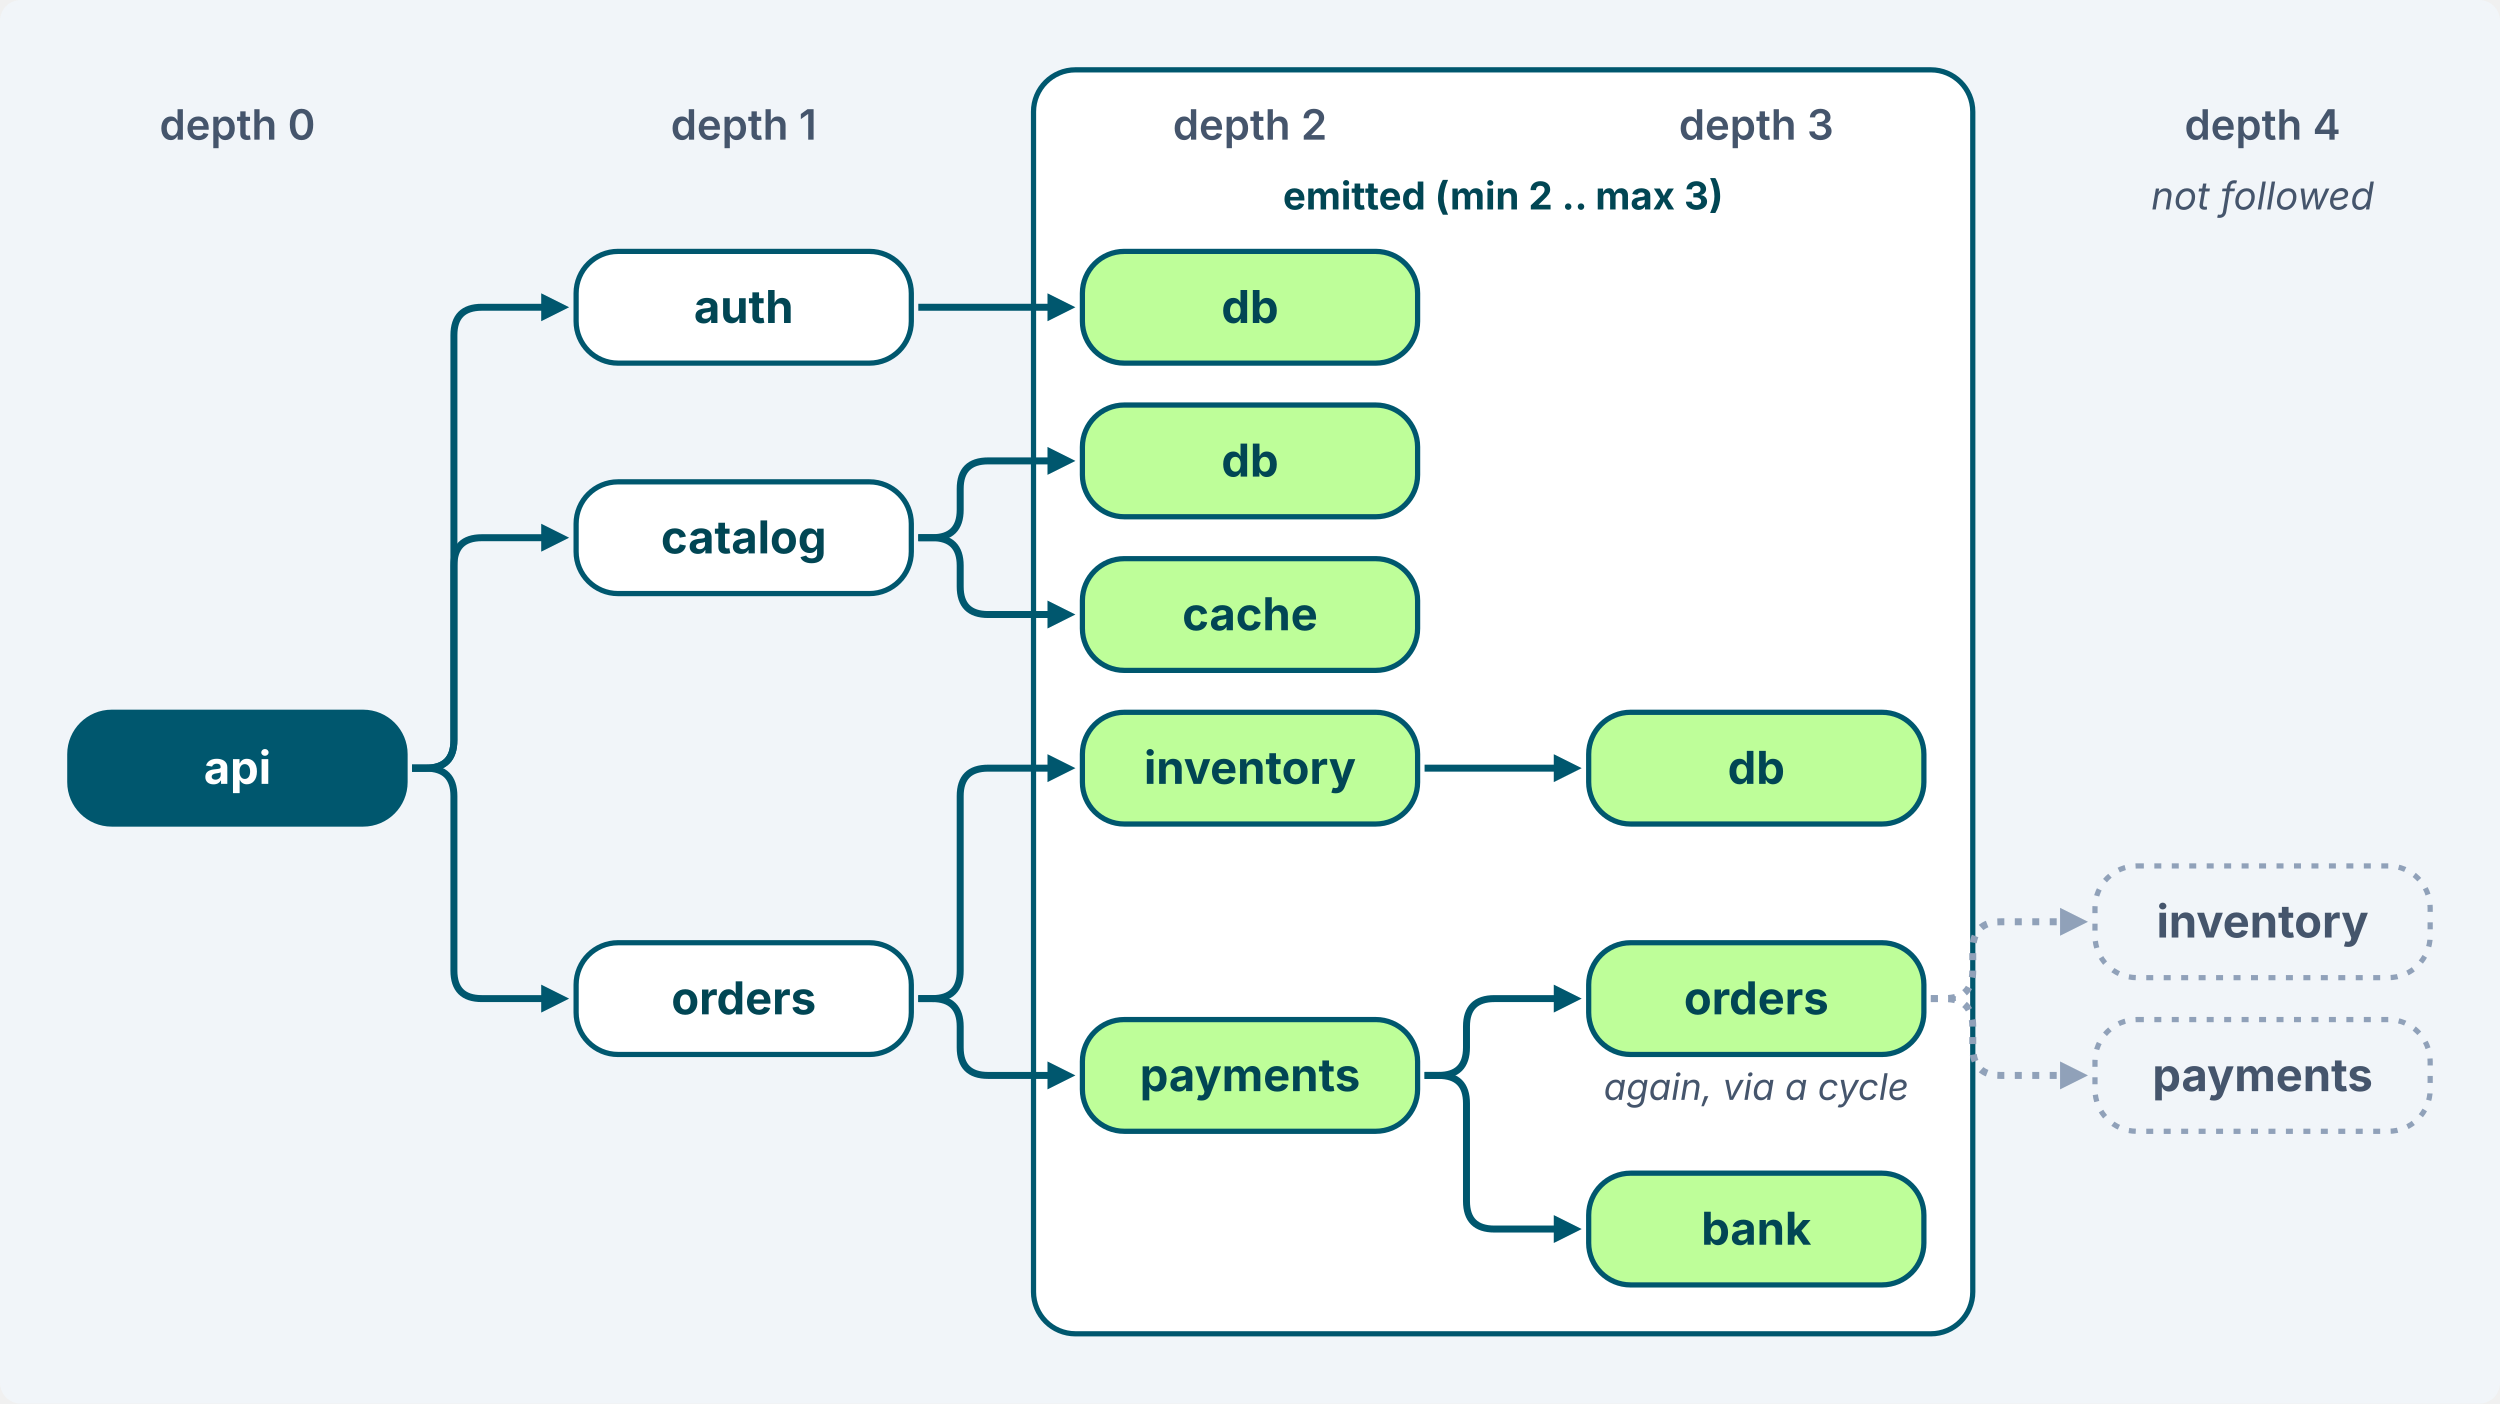
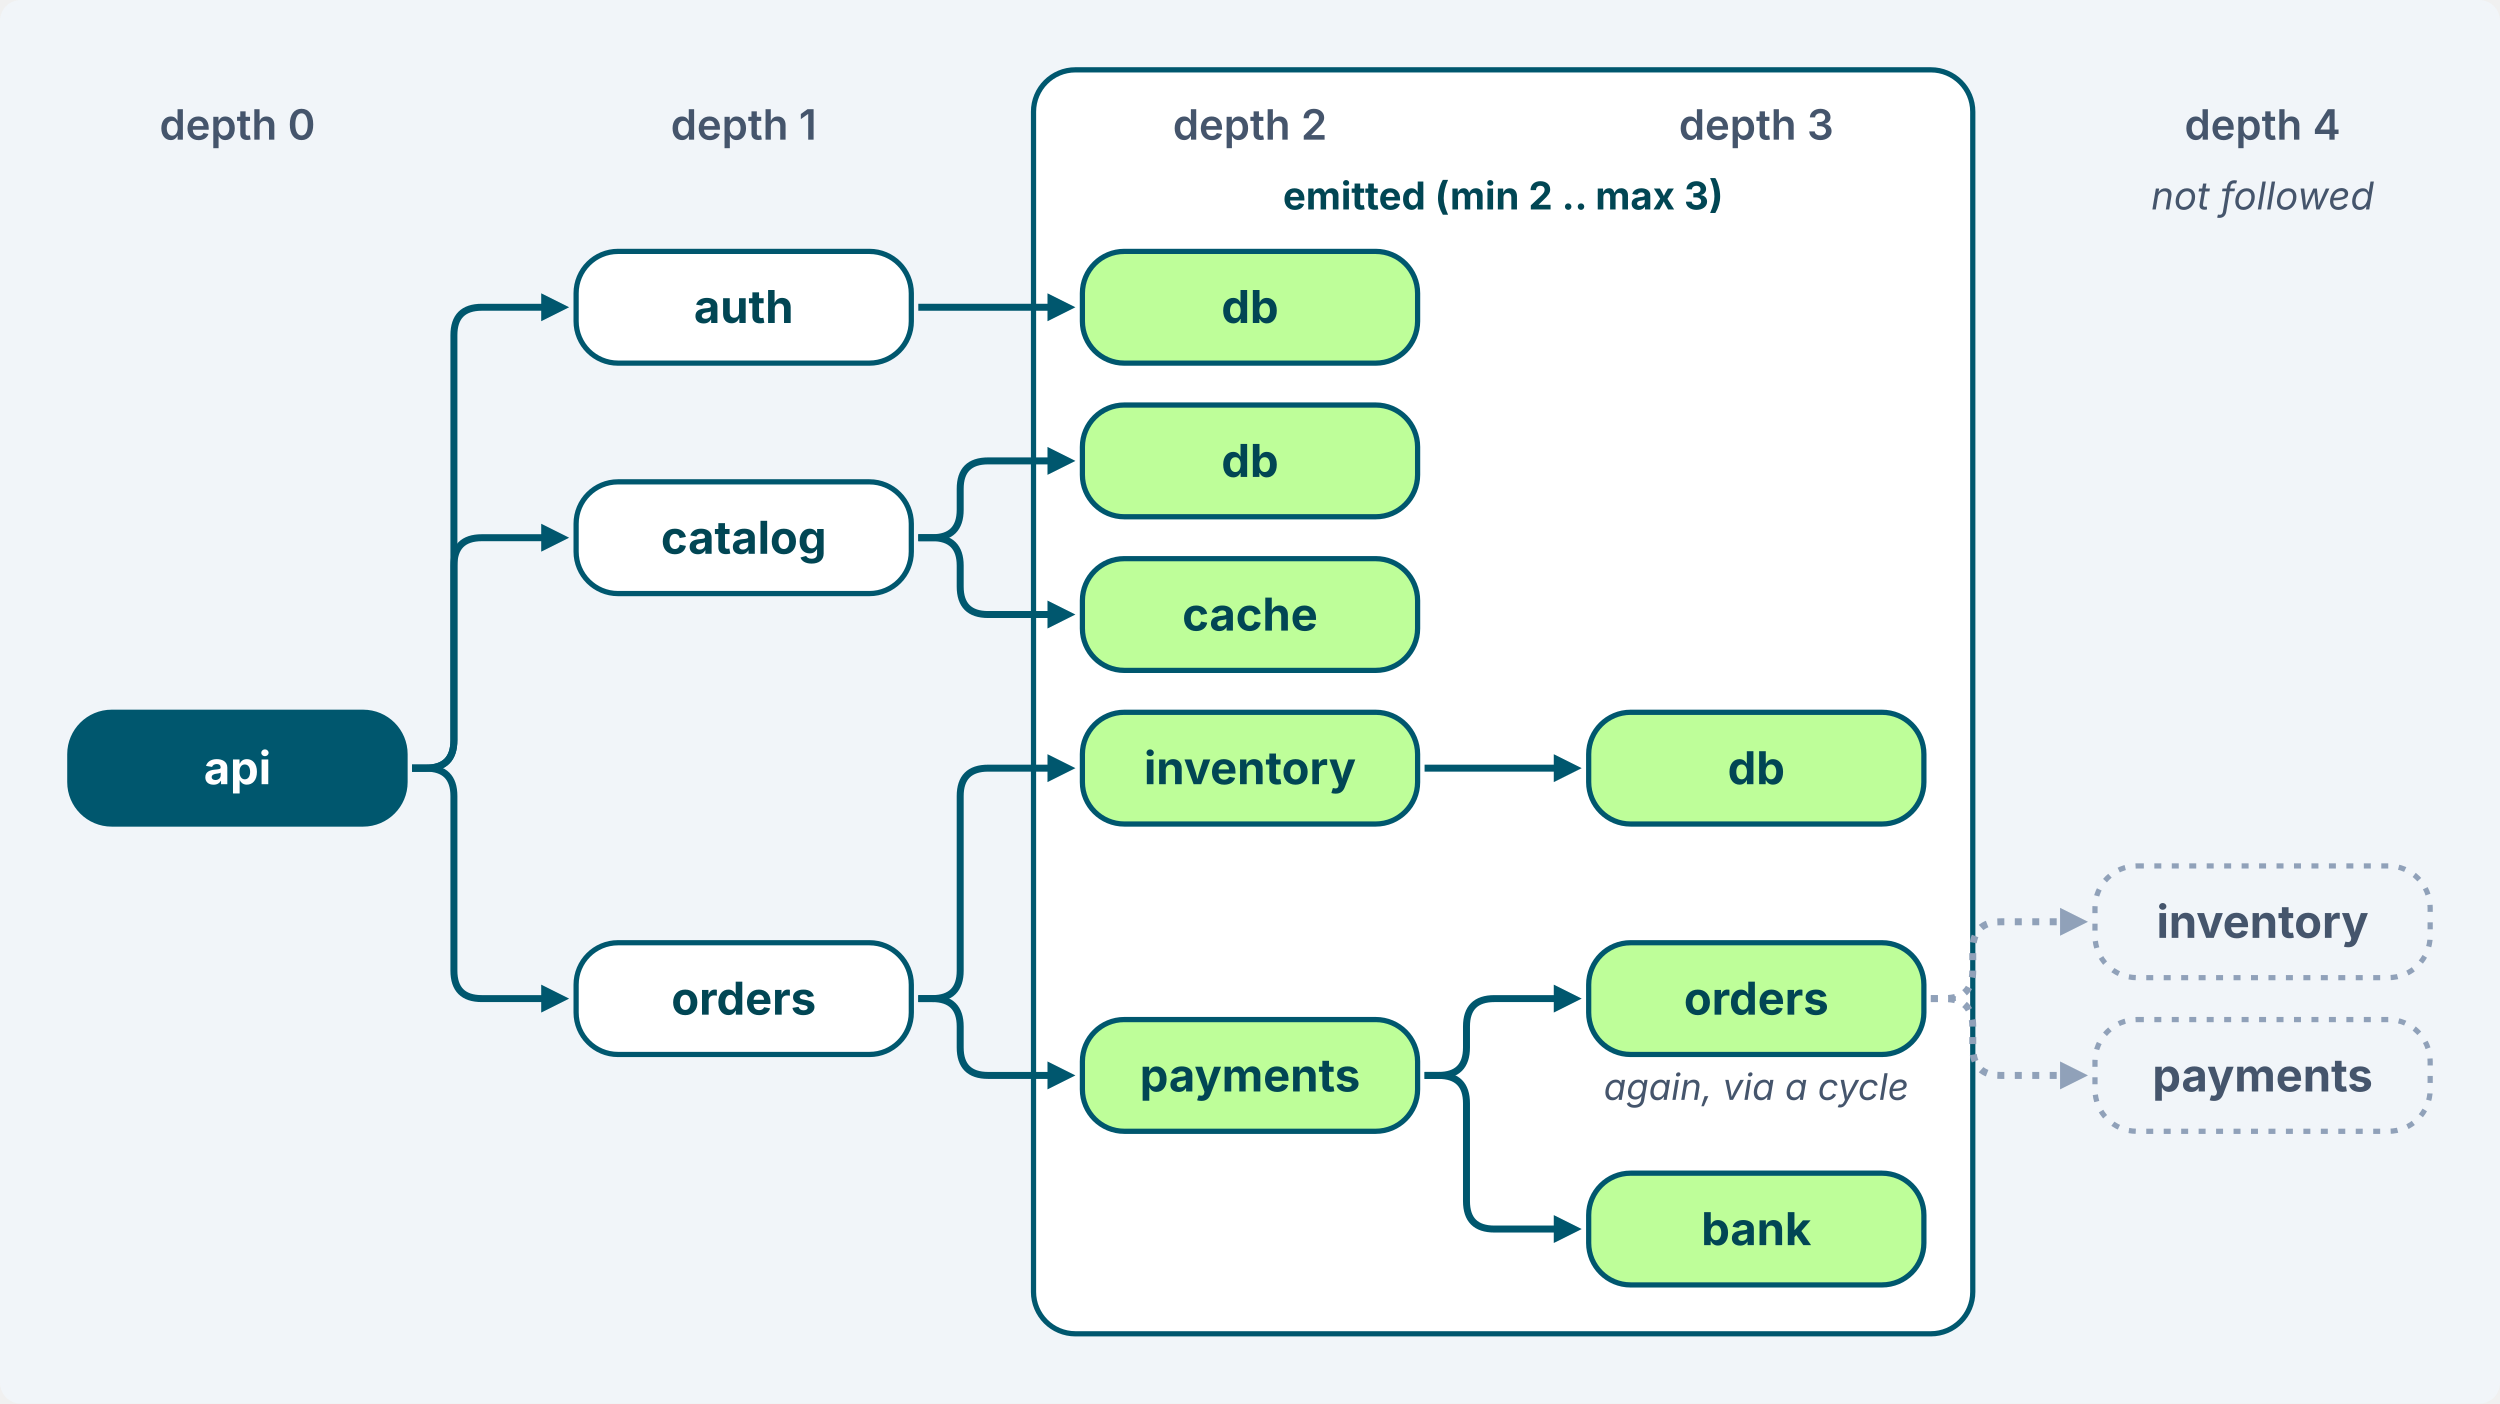
<svg xmlns="http://www.w3.org/2000/svg" class="keep-colors" viewBox="-8 -6 716 402" width="716" height="402" role="img" aria-labelledby="traversal-explained-t traversal-explained-d" font-family="Inter, -apple-system, BlinkMacSystemFont, 'Segoe UI', Helvetica, Arial, sans-serif">
  <defs>
    <marker id="traversal-explained-a" markerWidth="8" markerHeight="8" refX="2" refY="4" orient="auto" markerUnits="userSpaceOnUse">
      <path class="dg-f-accent" d="M0,0 L8,4 L0,8 z" fill="#00576e" />
    </marker>
    <marker id="traversal-explained-g" markerWidth="8" markerHeight="8" refX="2" refY="4" orient="auto" markerUnits="userSpaceOnUse">
      <path class="dg-f-arrow" d="M0,0 L8,4 L0,8 z" fill="#90a1b9" />
    </marker>
  </defs>
  <rect class="dg-f-canvas" x="-8" y="-6" width="716" height="402" rx="6" fill="#f1f5f9" />
  <rect class="dg-f-node dg-s-accent" x="288.0" y="14.0" width="269.0" height="362.0" rx="12" fill="#ffffff" stroke="#00576e" stroke-width="1.5" />
  <path class="dg-s-accent" d="M110.0,214.0 H114.0 Q122.0,214.0 122.0,206.0 V90.0 Q122.0,82.0 130.0,82.0 H149.0" fill="none" stroke="#00576e" stroke-width="2" marker-end="url(#traversal-explained-a)" />
  <path class="dg-s-accent" d="M110.0,214.0 H114.0 Q122.0,214.0 122.0,206.0 V156.0 Q122.0,148.0 130.0,148.0 H149.0" fill="none" stroke="#00576e" stroke-width="2" marker-end="url(#traversal-explained-a)" />
  <path class="dg-s-accent" d="M110.0,214.0 H114.0 Q122.0,214.0 122.0,222.0 V272.0 Q122.0,280.0 130.0,280.0 H149.0" fill="none" stroke="#00576e" stroke-width="2" marker-end="url(#traversal-explained-a)" />
  <line class="dg-s-accent" x1="255.0" y1="82.0" x2="294.0" y2="82.0" stroke="#00576e" stroke-width="2" marker-end="url(#traversal-explained-a)" />
  <path class="dg-s-accent" d="M255.0,148.0 H259.0 Q267.0,148.0 267.0,140.0 V134.0 Q267.0,126.0 275.0,126.0 H294.0" fill="none" stroke="#00576e" stroke-width="2" marker-end="url(#traversal-explained-a)" />
  <path class="dg-s-accent" d="M255.0,148.0 H259.0 Q267.0,148.0 267.0,156.0 V162.0 Q267.0,170.0 275.0,170.0 H294.0" fill="none" stroke="#00576e" stroke-width="2" marker-end="url(#traversal-explained-a)" />
  <path class="dg-s-accent" d="M255.0,280.0 H259.0 Q267.0,280.0 267.0,272.0 V222.0 Q267.0,214.0 275.0,214.0 H294.0" fill="none" stroke="#00576e" stroke-width="2" marker-end="url(#traversal-explained-a)" />
  <path class="dg-s-accent" d="M255.0,280.0 H259.0 Q267.0,280.0 267.0,288.0 V294.0 Q267.0,302.0 275.0,302.0 H294.0" fill="none" stroke="#00576e" stroke-width="2" marker-end="url(#traversal-explained-a)" />
  <line class="dg-s-accent" x1="400.0" y1="214.0" x2="439.0" y2="214.0" stroke="#00576e" stroke-width="2" marker-end="url(#traversal-explained-a)" />
  <path class="dg-s-accent" d="M400.0,302.0 H404.0 Q412.0,302.0 412.0,294.0 V288.0 Q412.0,280.0 420.0,280.0 H439.0" fill="none" stroke="#00576e" stroke-width="2" marker-end="url(#traversal-explained-a)" />
  <path class="dg-s-accent" d="M400.0,302.0 H404.0 Q412.0,302.0 412.0,310.0 V338.0 Q412.0,346.0 420.0,346.0 H439.0" fill="none" stroke="#00576e" stroke-width="2" marker-end="url(#traversal-explained-a)" />
  <path class="dg-s-line" d="M545.0,280.0 H549.0 Q557.0,280.0 557.0,272.0 V266.0 Q557.0,258.0 565.0,258.0 H584.0" fill="none" stroke="#90a1b9" stroke-width="2" marker-end="url(#traversal-explained-g)" stroke-dasharray="2 3" />
  <path class="dg-s-line" d="M545.0,280.0 H549.0 Q557.0,280.0 557.0,288.0 V294.0 Q557.0,302.0 565.0,302.0 H584.0" fill="none" stroke="#90a1b9" stroke-width="2" marker-end="url(#traversal-explained-g)" stroke-dasharray="2 3" />
  <text class="dg-f-muted" x="60.0" y="34.0" text-anchor="middle" font-size="12" font-weight="600" fill="#45556c">depth 0</text>
  <text class="dg-f-muted" x="205.0" y="34.0" text-anchor="middle" font-size="12" font-weight="600" fill="#45556c">depth 1</text>
  <text class="dg-f-muted" x="350.0" y="34.0" text-anchor="middle" font-size="12" font-weight="600" fill="#45556c">depth 2</text>
  <text class="dg-f-muted" x="495.0" y="34.0" text-anchor="middle" font-size="12" font-weight="600" fill="#45556c">depth 3</text>
  <text class="dg-f-muted" x="640.0" y="34.0" text-anchor="middle" font-size="12" font-weight="600" fill="#45556c">depth 4</text>
  <text class="dg-f-lime" x="422.5" y="54.0" text-anchor="middle" font-size="11" font-weight="700" fill="#014654">emitted (min 2 .. max 3)</text>
  <text class="dg-f-muted" x="640.0" y="54.0" text-anchor="middle" font-size="11" font-style="italic" fill="#45556c">not followed</text>
  <rect class="" x="12.0" y="198.0" width="96.0" height="32.0" rx="12" fill="#00576e" stroke="#00576e" stroke-width="1.5" />
-   <text x="60.0" y="218.5" text-anchor="middle" font-size="13" font-weight="700" fill="#ffffff">api</text>
+   <text x="60.0" y="218.6" text-anchor="middle" font-size="13" font-weight="700" fill="#ffffff">api</text>
  <rect class="dg-f-node dg-s-accent" x="157.0" y="66.0" width="96.0" height="32.0" rx="12" fill="#ffffff" stroke="#00576e" stroke-width="1.5" />
  <text class="dg-f-text" x="205.0" y="86.5" text-anchor="middle" font-size="13" font-weight="700" fill="#014654">auth</text>
  <rect class="dg-f-node dg-s-accent" x="157.0" y="132.0" width="96.0" height="32.0" rx="12" fill="#ffffff" stroke="#00576e" stroke-width="1.5" />
-   <text class="dg-f-text" x="205.0" y="152.5" text-anchor="middle" font-size="13" font-weight="700" fill="#014654">catalog</text>
+   <text class="dg-f-text" x="205.0" y="152.6" text-anchor="middle" font-size="13" font-weight="700" fill="#014654">catalog</text>
  <rect class="dg-f-node dg-s-accent" x="157.0" y="264.0" width="96.0" height="32.0" rx="12" fill="#ffffff" stroke="#00576e" stroke-width="1.5" />
-   <text class="dg-f-text" x="205.0" y="284.5" text-anchor="middle" font-size="13" font-weight="700" fill="#014654">orders</text>
+   <text class="dg-f-text" x="205.0" y="284.6" text-anchor="middle" font-size="13" font-weight="700" fill="#014654">orders</text>
  <rect class="" x="302.0" y="66.0" width="96.0" height="32.0" rx="12" fill="#befe99" stroke="#00576e" stroke-width="1.5" />
  <text x="350.0" y="86.5" text-anchor="middle" font-size="13" font-weight="700" fill="#014654">db</text>
  <rect class="" x="302.0" y="110.0" width="96.0" height="32.0" rx="12" fill="#befe99" stroke="#00576e" stroke-width="1.5" />
-   <text x="350.0" y="130.5" text-anchor="middle" font-size="13" font-weight="700" fill="#014654">db</text>
+   <text x="350.0" y="130.6" text-anchor="middle" font-size="13" font-weight="700" fill="#014654">db</text>
  <rect class="" x="302.0" y="154.0" width="96.0" height="32.0" rx="12" fill="#befe99" stroke="#00576e" stroke-width="1.5" />
-   <text x="350.0" y="174.5" text-anchor="middle" font-size="13" font-weight="700" fill="#014654">cache</text>
+   <text x="350.0" y="174.6" text-anchor="middle" font-size="13" font-weight="700" fill="#014654">cache</text>
  <rect class="" x="302.0" y="198.0" width="96.0" height="32.0" rx="12" fill="#befe99" stroke="#00576e" stroke-width="1.5" />
-   <text x="350.0" y="218.5" text-anchor="middle" font-size="13" font-weight="700" fill="#014654">inventory</text>
+   <text x="350.0" y="218.6" text-anchor="middle" font-size="13" font-weight="700" fill="#014654">inventory</text>
  <rect class="" x="302.0" y="286.0" width="96.0" height="32.0" rx="12" fill="#befe99" stroke="#00576e" stroke-width="1.5" />
-   <text x="350.0" y="306.5" text-anchor="middle" font-size="13" font-weight="700" fill="#014654">payments</text>
+   <text x="350.0" y="306.6" text-anchor="middle" font-size="13" font-weight="700" fill="#014654">payments</text>
  <rect class="" x="447.0" y="198.0" width="96.0" height="32.0" rx="12" fill="#befe99" stroke="#00576e" stroke-width="1.5" />
-   <text x="495.0" y="218.5" text-anchor="middle" font-size="13" font-weight="700" fill="#014654">db</text>
+   <text x="495.0" y="218.6" text-anchor="middle" font-size="13" font-weight="700" fill="#014654">db</text>
  <rect class="" x="447.0" y="264.0" width="96.0" height="32.0" rx="12" fill="#befe99" stroke="#00576e" stroke-width="1.5" />
-   <text x="495.0" y="284.5" text-anchor="middle" font-size="13" font-weight="700" fill="#014654">orders</text>
+   <text x="495.0" y="284.6" text-anchor="middle" font-size="13" font-weight="700" fill="#014654">orders</text>
  <rect class="" x="447.0" y="330.0" width="96.0" height="32.0" rx="12" fill="#befe99" stroke="#00576e" stroke-width="1.5" />
-   <text x="495.0" y="350.5" text-anchor="middle" font-size="13" font-weight="700" fill="#014654">bank</text>
+   <text x="495.0" y="350.6" text-anchor="middle" font-size="13" font-weight="700" fill="#014654">bank</text>
  <rect class="dg-s-line" x="592.0" y="242.0" width="96.0" height="32.0" rx="12" fill="none" stroke="#90a1b9" stroke-width="1.5" stroke-dasharray="2 3" />
-   <text class="dg-f-muted" x="640.0" y="262.5" text-anchor="middle" font-size="13" font-weight="700" fill="#45556c">inventory</text>
+   <text class="dg-f-muted" x="640.0" y="262.6" text-anchor="middle" font-size="13" font-weight="700" fill="#45556c">inventory</text>
  <rect class="dg-s-line" x="592.0" y="286.0" width="96.0" height="32.0" rx="12" fill="none" stroke="#90a1b9" stroke-width="1.5" stroke-dasharray="2 3" />
-   <text class="dg-f-muted" x="640.0" y="306.5" text-anchor="middle" font-size="13" font-weight="700" fill="#45556c">payments</text>
+   <text class="dg-f-muted" x="640.0" y="306.6" text-anchor="middle" font-size="13" font-weight="700" fill="#45556c">payments</text>
  <text class="dg-f-muted" x="495.0" y="309.0" text-anchor="middle" font-size="10.5" font-style="italic" fill="#45556c">again, via a cycle</text>
</svg>
